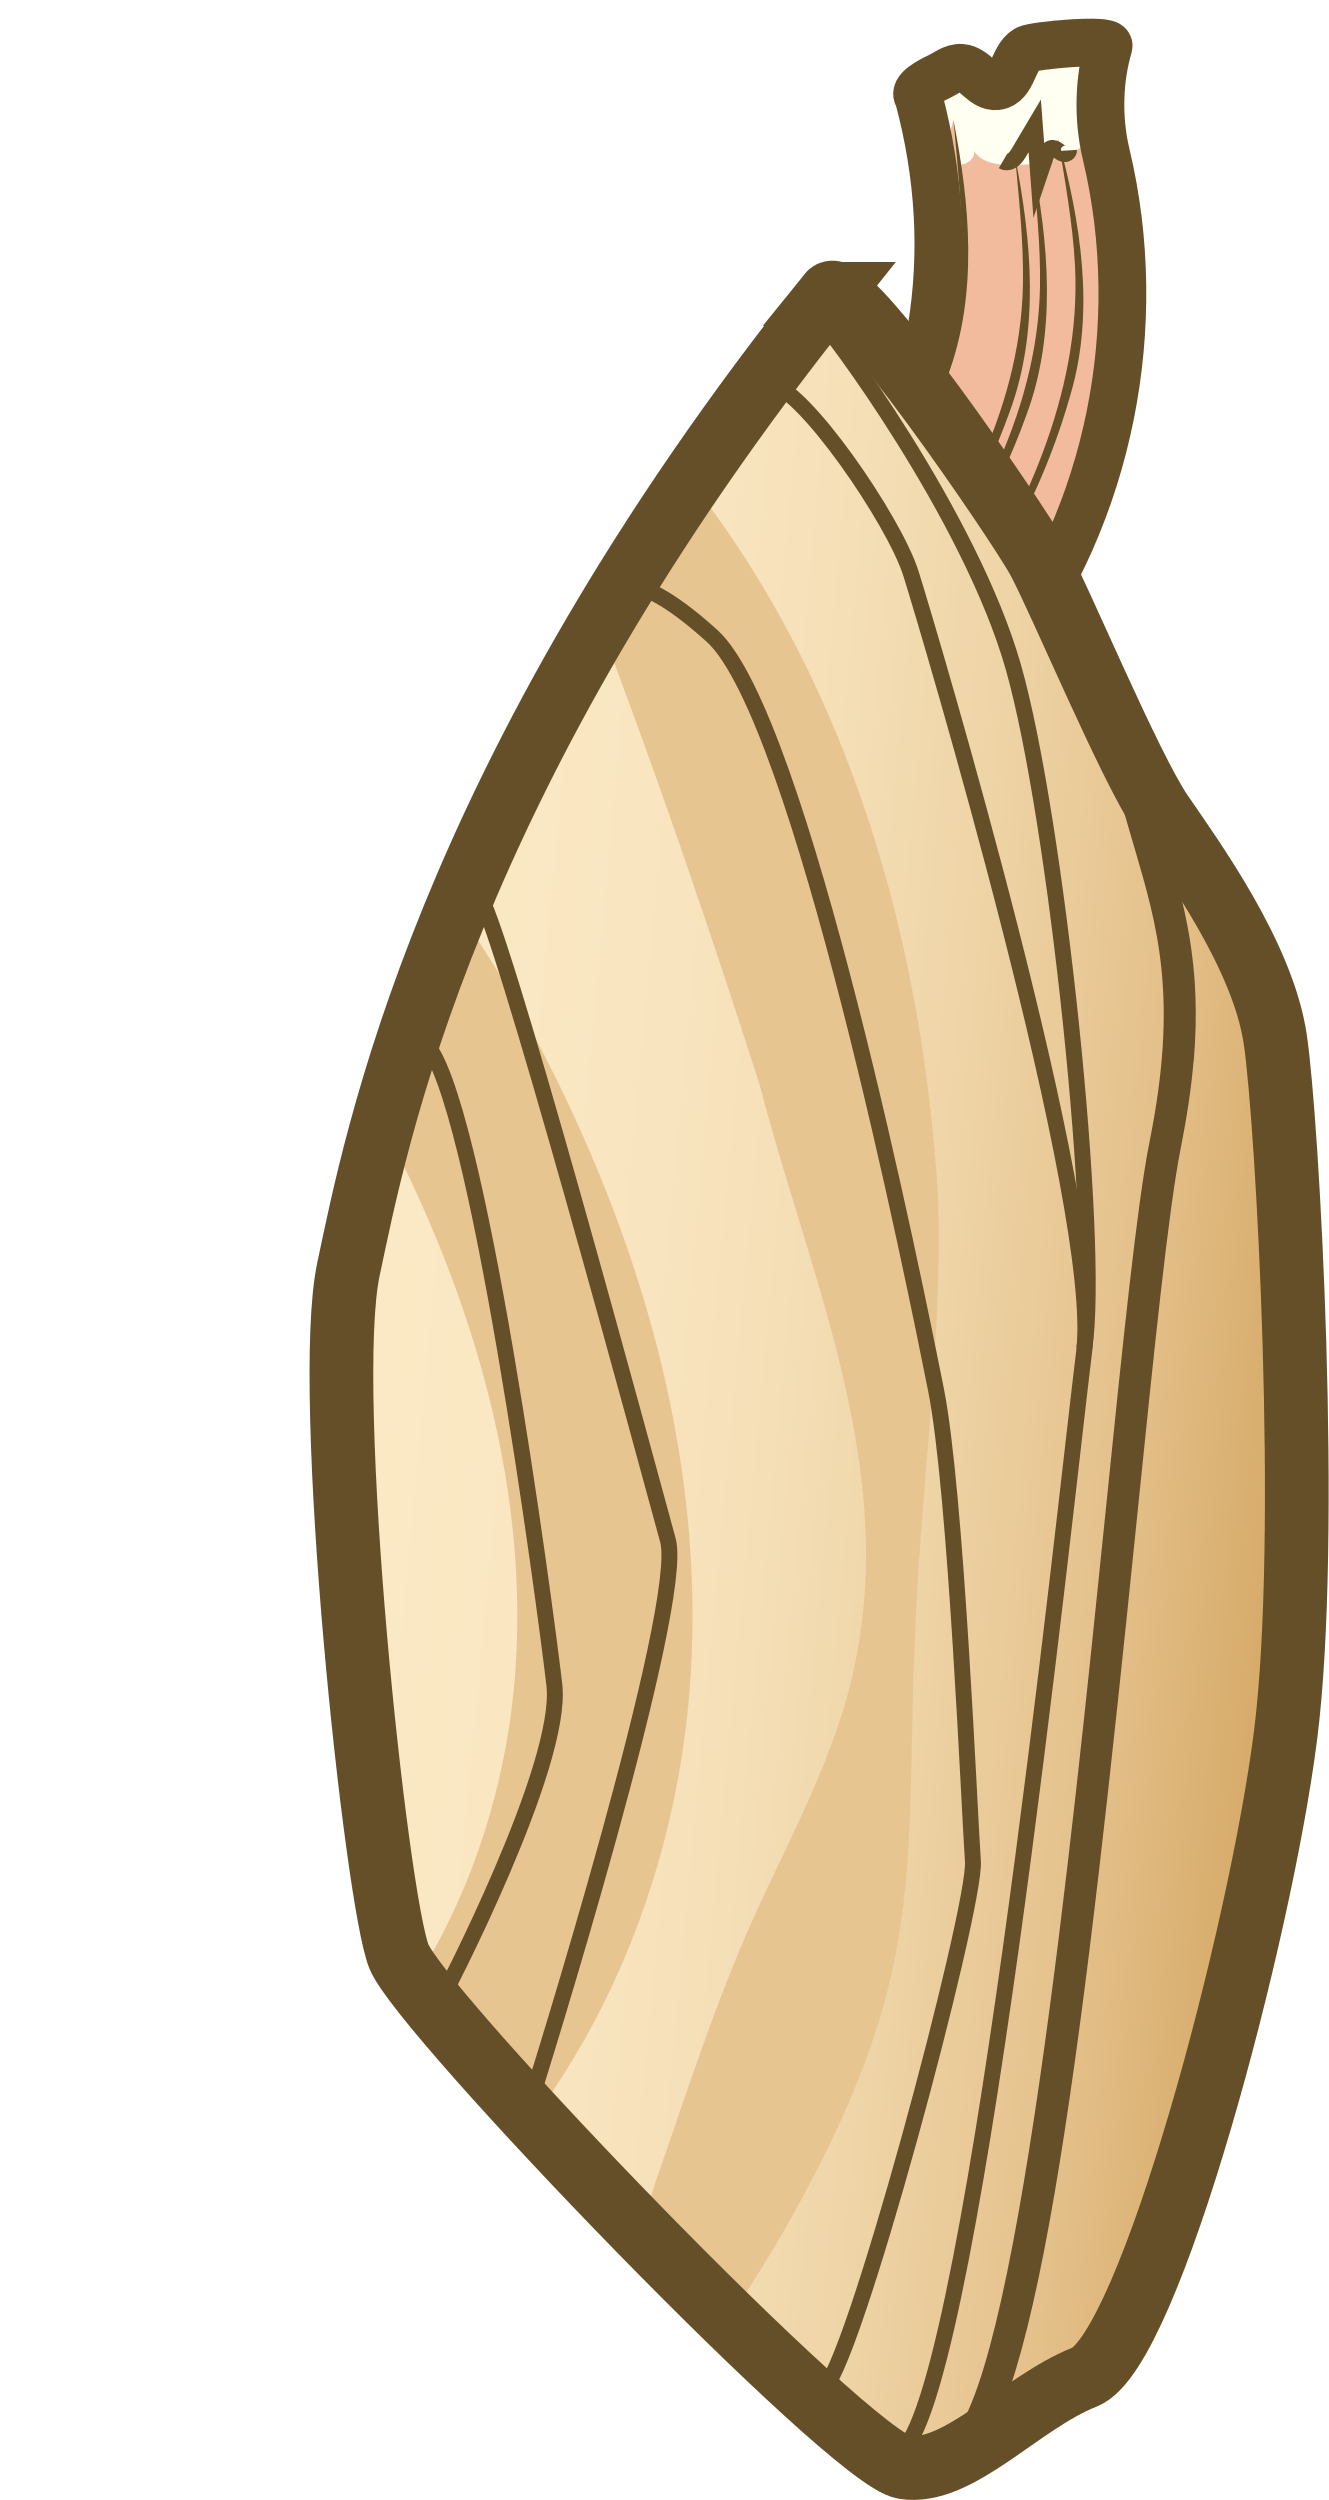
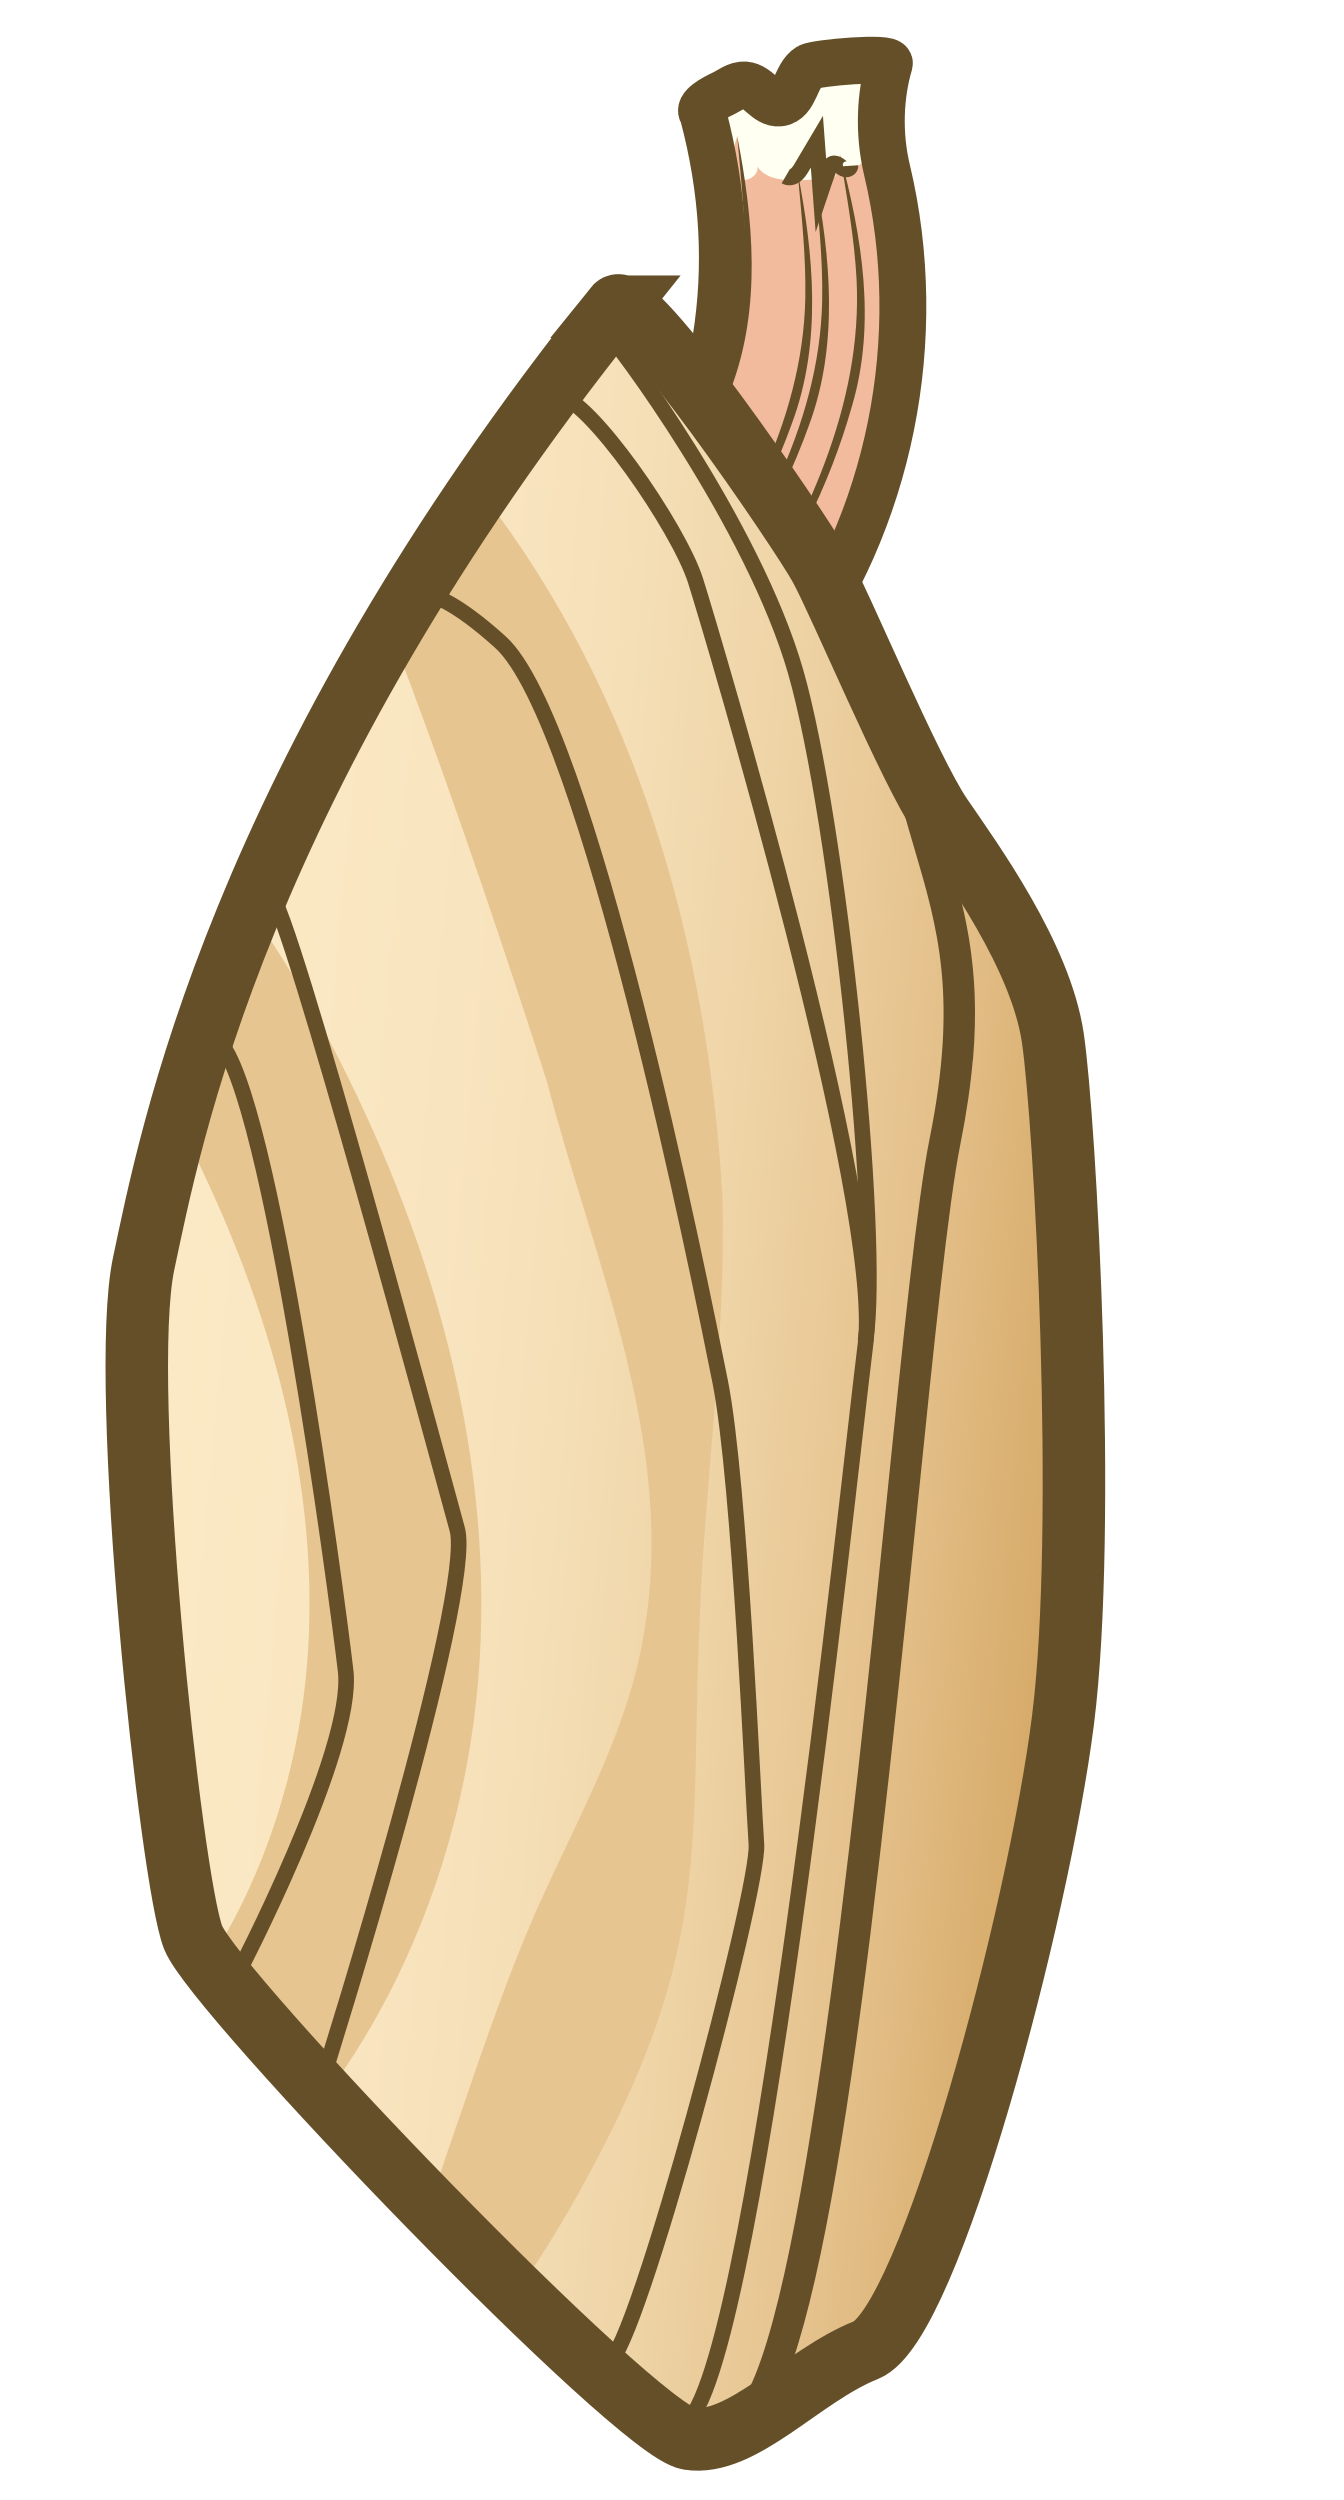
- <svg xmlns="http://www.w3.org/2000/svg" id="Layer_2" data-name="Layer 2" viewBox="0 0 83.4 156.95">
+ <svg xmlns="http://www.w3.org/2000/svg" id="Layer_1" data-name="Layer 1" viewBox="0 0 86 160">
  <defs>
    <clipPath id="clippath">
-       <path d="m53.28,34.1c5.41-8.74,7.04-18.08,4.38-28.01-.42-.42.79-1.04,1.26-1.26s.91-.61,1.44-.57c.85.06,1.36,1.24,2.21,1.15,1.03-.11,1-1.77,1.88-2.31.43-.26,5.29-.69,5.15-.21-.59,1.97-.72,4.46-.15,6.82.64,2.68.97,5.42,1.01,8.17.08,5.5-1.03,11.03-3.25,16.06-.98,2.21-2.17,4.33-3.57,6.31" fill="#f2bb9d" stroke="#644f28" stroke-linejoin="round" stroke-width="3" />
+       <path d="m40.6,35.28c5.41-8.74,7.04-18.08,4.38-28.01-.42-.42.79-1.04,1.26-1.26s.91-.61,1.44-.57c.85.06,1.36,1.24,2.21,1.15,1.03-.11,1-1.77,1.88-2.31.43-.26,5.29-.69,5.15-.21-.59,1.97-.72,4.46-.15,6.82.64,2.68.97,5.42,1.01,8.17.08,5.5-1.03,11.03-3.25,16.06-.98,2.21-2.17,4.33-3.57,6.31" fill="#f2bb9d" stroke="#644f28" stroke-linejoin="round" stroke-width="3" />
    </clipPath>
-     <linearGradient id="linear-gradient" x1="-228.12" y1="-3000.9" x2="-227.78" y2="-3059.71" gradientTransform="translate(3091.52 121.17) rotate(-85.04)" gradientUnits="userSpaceOnUse">
+     <linearGradient id="linear-gradient" x1="-240.8" y1="-2999.73" x2="-240.46" y2="-3058.54" gradientTransform="translate(3078.77 109.61) rotate(-85.04)" gradientUnits="userSpaceOnUse">
      <stop offset="0" stop-color="#d5a764" />
      <stop offset=".04" stop-color="#d8ad6d" />
      <stop offset=".21" stop-color="#e5c28d" />
      <stop offset=".39" stop-color="#eed3a5" />
      <stop offset=".57" stop-color="#f5dfb7" />
      <stop offset=".77" stop-color="#f9e6c1" />
      <stop offset="1" stop-color="#fbe9c5" />
    </linearGradient>
    <clipPath id="clippath-1">
-       <path d="m52.07,18.45c1.11-1.38,11.82,14.33,13.1,16.66s5.77,13.07,7.74,15.95c1.97,2.88,6.37,8.93,7.15,14.18.78,5.24,2.22,31.25.65,43.68-1.57,12.43-8.53,38.69-12.61,40.31-4.08,1.62-7.93,6.21-11.34,5.67-3.4-.54-30.31-28.51-31.72-32.08-1.42-3.57-4.82-35.42-3.16-43.16,1.66-7.74,5.87-30.78,30.2-61.21Z" fill="url(#linear-gradient)" stroke="#644f28" stroke-miterlimit="10" stroke-width="4" />
+       <path d="m39.39,19.63c1.11-1.38,11.82,14.33,13.1,16.66s5.77,13.07,7.74,15.95c1.97,2.88,6.37,8.93,7.15,14.18.78,5.24,2.22,31.25.65,43.68-1.57,12.43-8.53,38.69-12.61,40.31-4.08,1.62-7.93,6.21-11.34,5.67-3.4-.54-30.31-28.51-31.72-32.08-1.42-3.57-4.82-35.42-3.16-43.16,1.66-7.74,5.87-30.78,30.2-61.21Z" fill="url(#linear-gradient)" stroke="#644f28" stroke-miterlimit="10" stroke-width="4" />
    </clipPath>
  </defs>
-   <g id="Layer_1-2" data-name="Layer 1">
-     <g>
+   <g>
+     <path d="m40.6,35.28c5.41-8.74,7.04-18.08,4.38-28.01-.42-.42.79-1.04,1.26-1.26s.91-.61,1.44-.57c.85.06,1.36,1.24,2.21,1.15,1.03-.11,1-1.77,1.88-2.31.43-.26,5.29-.69,5.15-.21-.59,1.97-.72,4.46-.15,6.82.64,2.68.97,5.42,1.01,8.17.08,5.5-1.03,11.03-3.25,16.06-.98,2.21-2.17,4.33-3.57,6.31" fill="#f2bb9d" />
+     <g clip-path="url(#clippath)">
+       <path d="m43.07,8.76l3.21,2.2c.39.27.82.55,1.3.56s.99-.41.89-.87c.53.85,1.73.91,2.73.88.17,0,.35-.01.52-.02.59-.02,1.19-.04,1.76-.21.71-.2,1.33-.62,1.94-1.03.52-.35,1.03-.69,1.55-1.04.75-.5,1.51-1.01,2.1-1.7s.98-1.59.87-2.49c-.12-.96-.8-1.76-1.57-2.36-1.04-.81-2.3-1.35-3.61-1.47-.7-.07-1.4-.02-2.1.03-1.36.1-2.72.19-4.08.29-2.5.18-5.03.36-7.4,1.17-1.11.38-2.27.99-2.68,2.09-.3.79-.13,1.75.44,2.38s1.5.91,2.32.69" fill="#fffff2" stroke-width="0" />
      <g>
-         <path d="m53.28,34.1c5.41-8.74,7.04-18.08,4.38-28.01-.42-.42.79-1.04,1.26-1.26s.91-.61,1.44-.57c.85.06,1.36,1.24,2.21,1.15,1.03-.11,1-1.77,1.88-2.31.43-.26,5.29-.69,5.15-.21-.59,1.97-.72,4.46-.15,6.82.64,2.68.97,5.42,1.01,8.17.08,5.5-1.03,11.03-3.25,16.06-.98,2.21-2.17,4.33-3.57,6.31" fill="#f2bb9d" />
-         <g clip-path="url(#clippath)">
-           <path d="m55.74,7.58l3.21,2.2c.39.27.82.55,1.3.56s.99-.41.89-.87c.53.85,1.73.91,2.73.88.17,0,.35-.01.52-.02.59-.02,1.19-.04,1.76-.21.71-.2,1.33-.62,1.94-1.03.52-.35,1.03-.69,1.55-1.04.75-.5,1.51-1.01,2.1-1.7s.98-1.59.87-2.49c-.12-.96-.8-1.76-1.57-2.36-1.04-.81-2.3-1.35-3.61-1.47-.7-.07-1.4-.02-2.1.03-1.36.1-2.72.19-4.08.29-2.5.18-5.03.36-7.4,1.17-1.11.38-2.27.99-2.68,2.09-.3.79-.13,1.75.44,2.38s1.5.91,2.32.69" fill="#fffff2" stroke-width="0" />
-           <g>
-             <path d="m66.43,8.72c.79,3.79,1.59,7.64,1.29,11.5-.19,2.48-.84,4.91-1.67,7.26-1.47,4.16-3.53,8.1-6.11,11.68" fill="#f2bb9d" stroke-width="0" />
-             <path d="m66.43,8.72c1.4,5.19,2.33,10.76.78,16.04-1.47,5.21-3.93,10.15-7.27,14.4,4.21-6.7,7.96-14.36,7.55-22.46-.14-2.67-.63-5.32-1.06-7.98h0Z" fill="#644f28" stroke-width="0" />
-           </g>
-           <g>
-             <path d="m64.8,9.99c.52,3.84,1.04,7.73.47,11.56-.37,2.46-1.18,4.84-2.18,7.13-1.76,4.04-4.1,7.83-6.92,11.21" fill="#f2bb9d" stroke-width="0" />
-             <path d="m64.8,9.99c1.03,5.28,1.56,10.9-.36,16.06-1.83,5.09-4.63,9.85-8.27,13.85,4.67-6.38,8.96-13.76,9.12-21.86.05-2.67-.25-5.36-.49-8.04h0Z" fill="#644f28" stroke-width="0" />
-           </g>
-           <g>
-             <path d="m63.73,9.84c.52,3.84,1.04,7.73.47,11.56-.37,2.46-1.18,4.84-2.18,7.13-1.76,4.04-4.1,7.83-6.92,11.21" fill="#f2bb9d" stroke-width="0" />
-             <path d="m63.73,9.84c1.03,5.28,1.56,10.9-.36,16.06-1.83,5.09-4.63,9.85-8.27,13.85,4.67-6.38,8.96-13.76,9.12-21.86.05-2.67-.25-5.36-.49-8.04h0Z" fill="#644f28" stroke-width="0" />
-           </g>
-           <g>
-             <path d="m59.86,7.54c.52,3.84,1.04,7.73.47,11.56-.37,2.46-1.18,4.84-2.18,7.13-1.76,4.04-4.1,7.83-6.92,11.21" fill="#f2bb9d" stroke-width="0" />
-             <path d="m59.86,7.54c1.03,5.28,1.56,10.9-.36,16.06-1.83,5.09-4.63,9.85-8.27,13.85,4.67-6.38,8.96-13.76,9.12-21.86.05-2.67-.25-5.36-.49-8.04h0Z" fill="#644f28" stroke-width="0" />
-           </g>
-           <path d="m62.96,10.12c.19.11.45.06.63-.08s.3-.33.41-.52c.32-.54.64-1.08.96-1.62.08,1.07.16,2.14.24,3.21.16-.48.34-.96.51-1.44.05-.15.12-.31.27-.36.14-.05.3.03.42.12s.23.2.38.23.33-.07.32-.22" fill="none" stroke="#644f28" stroke-miterlimit="10" stroke-width="1.02" />
-         </g>
-         <path d="m53.28,34.1c5.41-8.74,7.04-18.08,4.38-28.01-.42-.42.79-1.04,1.26-1.26s.91-.61,1.44-.57c.85.06,1.36,1.24,2.21,1.15,1.03-.11,1-1.77,1.88-2.31.43-.26,5.29-.69,5.15-.21-.59,1.97-.72,4.46-.15,6.82.64,2.68.97,5.42,1.01,8.17.08,5.5-1.03,11.03-3.25,16.06-.98,2.21-2.17,4.33-3.57,6.31" fill="none" stroke="#644f28" stroke-linejoin="round" stroke-width="3" />
+         <path d="m53.76,9.9c.79,3.79,1.59,7.64,1.29,11.5-.19,2.48-.84,4.91-1.67,7.26-1.47,4.16-3.53,8.1-6.11,11.68" fill="#f2bb9d" stroke-width="0" />
+         <path d="m53.76,9.9c1.4,5.19,2.33,10.76.78,16.04-1.47,5.21-3.93,10.15-7.27,14.4,4.21-6.7,7.96-14.36,7.55-22.46-.14-2.67-.63-5.32-1.06-7.98h0Z" fill="#644f28" stroke-width="0" />
      </g>
      <g>
-         <g>
-           <path d="m52.07,18.45c1.11-1.38,11.82,14.33,13.1,16.66s5.77,13.07,7.74,15.95c1.97,2.88,6.37,8.93,7.15,14.18.78,5.24,2.22,31.25.65,43.68-1.57,12.43-8.53,38.69-12.61,40.31-4.08,1.62-7.93,6.21-11.34,5.67-3.4-.54-30.31-28.51-31.72-32.08-1.42-3.57-4.82-35.42-3.16-43.16,1.66-7.74,5.87-30.78,30.2-61.21Z" fill="url(#linear-gradient)" />
-           <g clip-path="url(#clippath-1)">
-             <path d="m21.16,137.66c10.24-7.54,15.96-20.25,16.72-32.95.76-12.7-3.04-25.35-8.94-36.61-2.88-5.49-6.34-10.81-11.11-14.77-4.77-3.97-11.01-6.47-17.17-5.73" fill="none" stroke="#e7c591" stroke-miterlimit="10" stroke-width="11" />
-             <path d="m36.51,154.97c.86-6.28,2.74-12.18,4.68-18.08,1.98-5.67,3.76-11.31,6.24-16.75,2.46-5.4,5.5-10.83,6.45-16.79,2.13-12.08-3.22-23.77-6.19-35.25-5.54-17.24-11.35-33.56-18.89-50.19,0,0,.84-.72.84-.72,5.43,3.49,9.99,8.15,13.91,13.27,9.93,12.84,14.39,28.82,15.35,44.82.28,9.48-1.23,19.03-1.49,28.42-.31,6.31.04,12.92-1.22,19.19-1.23,6.27-4.06,12.05-7.19,17.54-3.23,5.48-6.89,10.55-11.49,15.03,0,0-.98-.5-.98-.5h0Z" fill="#e7c591" stroke-width="0" />
-           </g>
-           <path d="m52.07,18.45c1.11-1.38,11.82,14.33,13.1,16.66s5.77,13.07,7.74,15.95c1.97,2.88,6.37,8.93,7.15,14.18.78,5.24,2.22,31.25.65,43.68-1.57,12.43-8.53,38.69-12.61,40.31-4.08,1.62-7.93,6.21-11.34,5.67-3.4-.54-30.31-28.51-31.72-32.08-1.42-3.57-4.82-35.42-3.16-43.16,1.66-7.74,5.87-30.78,30.2-61.21Z" fill="none" stroke="#644f28" stroke-miterlimit="10" stroke-width="4" />
-         </g>
-         <path d="m74.93,66.64c-.14,1.63-.4,3.42-.8,5.43-.77,3.83-1.68,12.77-2.74,23.12-3.26,31.94-6.13,56.63-10.86,59.78l-1.11-1.66c4.32-2.88,7.86-37.58,9.98-58.32,1.06-10.41,1.98-19.4,2.77-23.32,1.82-9.04.52-13.46-.99-18.58-.56-1.91-1.15-3.89-1.63-6.25l1.96-.4c.46,2.28,1.04,4.21,1.59,6.08,1.25,4.24,2.36,8.02,1.84,14.12Z" fill="#644f28" stroke-width="0" />
-         <path d="m27.81,125.32s7.59-14.5,6.99-19.56c-.59-5.05-4.87-37.21-8.13-40.29" fill="none" stroke="#644f28" stroke-miterlimit="10" />
-         <path d="m33.16,132.39c.62-1.88,9.9-31.62,8.77-35.7-1.12-4.07-10.83-40.12-11.93-40.56" fill="none" stroke="#644f28" stroke-miterlimit="10" />
-         <path d="m51.62,150c1.76-.64,9.67-30.28,9.46-33.14s-1.05-23.26-2.32-29.62-8.48-42.3-14.07-47.33c-5.58-5.03-6.26-2.47-6.26-2.47" fill="none" stroke="#644f28" stroke-miterlimit="10" />
-         <path d="m48.34,24.11c2.03.18,7.78,8.51,8.85,11.9,1.07,3.39,11.98,39.99,10.87,48.87-1.11,8.88-7.28,68.25-11.79,69.16" fill="none" stroke="#644f28" stroke-miterlimit="10" />
-         <path d="m51.22,19.76c.95.88,9.69,12.65,12.39,22.09,2.7,9.43,5.49,36.2,4.46,42.81" fill="none" stroke="#644f28" stroke-miterlimit="10" />
+         <path d="m52.13,11.17c.52,3.84,1.04,7.73.47,11.56-.37,2.46-1.18,4.84-2.18,7.13-1.76,4.04-4.1,7.83-6.92,11.21" fill="#f2bb9d" stroke-width="0" />
+         <path d="m52.13,11.17c1.03,5.28,1.56,10.9-.36,16.06-1.83,5.09-4.63,9.85-8.27,13.85,4.67-6.38,8.96-13.76,9.12-21.86.05-2.67-.25-5.36-.49-8.04h0Z" fill="#644f28" stroke-width="0" />
      </g>
+       <g>
+         <path d="m51.05,11.02c.52,3.84,1.04,7.73.47,11.56-.37,2.46-1.18,4.84-2.18,7.13-1.76,4.04-4.1,7.83-6.92,11.21" fill="#f2bb9d" stroke-width="0" />
+         <path d="m51.05,11.02c1.03,5.28,1.56,10.9-.36,16.06-1.83,5.09-4.63,9.85-8.27,13.85,4.67-6.38,8.96-13.76,9.12-21.86.05-2.67-.25-5.36-.49-8.04h0Z" fill="#644f28" stroke-width="0" />
+       </g>
+       <g>
+         <path d="m47.18,8.71c.52,3.84,1.04,7.73.47,11.56-.37,2.46-1.18,4.84-2.18,7.13-1.76,4.04-4.1,7.83-6.92,11.21" fill="#f2bb9d" stroke-width="0" />
+         <path d="m47.18,8.71c1.03,5.28,1.56,10.9-.36,16.06-1.83,5.09-4.63,9.85-8.27,13.85,4.67-6.38,8.96-13.76,9.12-21.86.05-2.67-.25-5.36-.49-8.04h0Z" fill="#644f28" stroke-width="0" />
+       </g>
+       <path d="m50.28,11.29c.19.11.45.06.63-.08s.3-.33.41-.52c.32-.54.64-1.08.96-1.62.08,1.07.16,2.14.24,3.21.16-.48.34-.96.51-1.44.05-.15.12-.31.27-.36.14-.05.3.03.42.12s.23.2.38.23.33-.07.32-.22" fill="none" stroke="#644f28" stroke-miterlimit="10" stroke-width="1.02" />
    </g>
+     <path d="m40.6,35.28c5.41-8.74,7.04-18.08,4.38-28.01-.42-.42.79-1.04,1.26-1.26s.91-.61,1.44-.57c.85.06,1.36,1.24,2.21,1.15,1.03-.11,1-1.77,1.88-2.31.43-.26,5.29-.69,5.15-.21-.59,1.97-.72,4.46-.15,6.82.64,2.68.97,5.42,1.01,8.17.08,5.5-1.03,11.03-3.25,16.06-.98,2.21-2.17,4.33-3.57,6.31" fill="none" stroke="#644f28" stroke-linejoin="round" stroke-width="3" />
+   </g>
+   <g>
+     <g>
+       <path d="m39.39,19.63c1.11-1.38,11.82,14.33,13.1,16.66s5.77,13.07,7.74,15.95c1.97,2.88,6.37,8.93,7.15,14.18.78,5.24,2.22,31.25.65,43.68-1.57,12.43-8.53,38.69-12.61,40.31-4.08,1.62-7.93,6.21-11.34,5.67-3.4-.54-30.31-28.51-31.72-32.08-1.42-3.57-4.82-35.42-3.16-43.16,1.66-7.74,5.87-30.78,30.2-61.21Z" fill="url(#linear-gradient)" />
+       <g clip-path="url(#clippath-1)">
+         <path d="m8.49,138.83c10.24-7.54,15.96-20.25,16.72-32.95.76-12.7-3.04-25.35-8.94-36.61-2.88-5.49-6.34-10.81-11.11-14.77-4.77-3.97-11.01-6.47-17.17-5.73" fill="none" stroke="#e7c591" stroke-miterlimit="10" stroke-width="11" />
+         <path d="m23.84,156.14c.86-6.28,2.74-12.18,4.68-18.08,1.98-5.67,3.76-11.31,6.24-16.75,2.46-5.4,5.5-10.83,6.45-16.79,2.13-12.08-3.22-23.77-6.19-35.25-5.54-17.24-11.35-33.56-18.89-50.19,0,0,.84-.72.84-.72,5.43,3.49,9.99,8.15,13.91,13.27,9.93,12.84,14.39,28.82,15.35,44.82.28,9.48-1.23,19.03-1.49,28.42-.31,6.31.04,12.92-1.22,19.19-1.23,6.27-4.06,12.05-7.19,17.54-3.23,5.48-6.89,10.55-11.49,15.03,0,0-.98-.5-.98-.5h0Z" fill="#e7c591" stroke-width="0" />
+       </g>
+       <path d="m39.39,19.63c1.11-1.38,11.82,14.33,13.1,16.66s5.77,13.07,7.74,15.95c1.97,2.88,6.37,8.93,7.15,14.18.78,5.24,2.22,31.25.65,43.68-1.57,12.43-8.53,38.69-12.61,40.31-4.08,1.62-7.93,6.21-11.34,5.67-3.4-.54-30.31-28.51-31.72-32.08-1.42-3.57-4.82-35.42-3.16-43.16,1.66-7.74,5.87-30.78,30.2-61.21Z" fill="none" stroke="#644f28" stroke-miterlimit="10" stroke-width="4" />
+     </g>
+     <path d="m62.26,67.82c-.14,1.63-.4,3.42-.8,5.43-.77,3.83-1.68,12.77-2.74,23.12-3.26,31.94-6.13,56.63-10.86,59.78l-1.11-1.66c4.32-2.88,7.86-37.58,9.98-58.32,1.06-10.41,1.98-19.4,2.77-23.32,1.82-9.04.52-13.46-.99-18.58-.56-1.91-1.15-3.89-1.63-6.25l1.96-.4c.46,2.28,1.04,4.21,1.59,6.08,1.25,4.24,2.36,8.02,1.84,14.12Z" fill="#644f28" stroke-width="0" />
+     <path d="m15.13,126.49s7.59-14.5,6.99-19.56c-.59-5.05-4.87-37.21-8.13-40.29" fill="none" stroke="#644f28" stroke-miterlimit="10" />
+     <path d="m20.49,133.56c.62-1.88,9.9-31.62,8.77-35.7-1.12-4.07-10.83-40.12-11.93-40.56" fill="none" stroke="#644f28" stroke-miterlimit="10" />
+     <path d="m38.95,151.18c1.76-.64,9.67-30.28,9.46-33.14s-1.05-23.26-2.32-29.62-8.48-42.3-14.07-47.33c-5.58-5.03-6.26-2.47-6.26-2.47" fill="none" stroke="#644f28" stroke-miterlimit="10" />
+     <path d="m35.67,25.28c2.03.18,7.78,8.51,8.85,11.9,1.07,3.39,11.98,39.99,10.87,48.87-1.11,8.88-7.28,68.25-11.79,69.16" fill="none" stroke="#644f28" stroke-miterlimit="10" />
+     <path d="m38.54,20.93c.95.88,9.69,12.65,12.39,22.09,2.7,9.43,5.49,36.2,4.46,42.81" fill="none" stroke="#644f28" stroke-miterlimit="10" />
  </g>
</svg>
